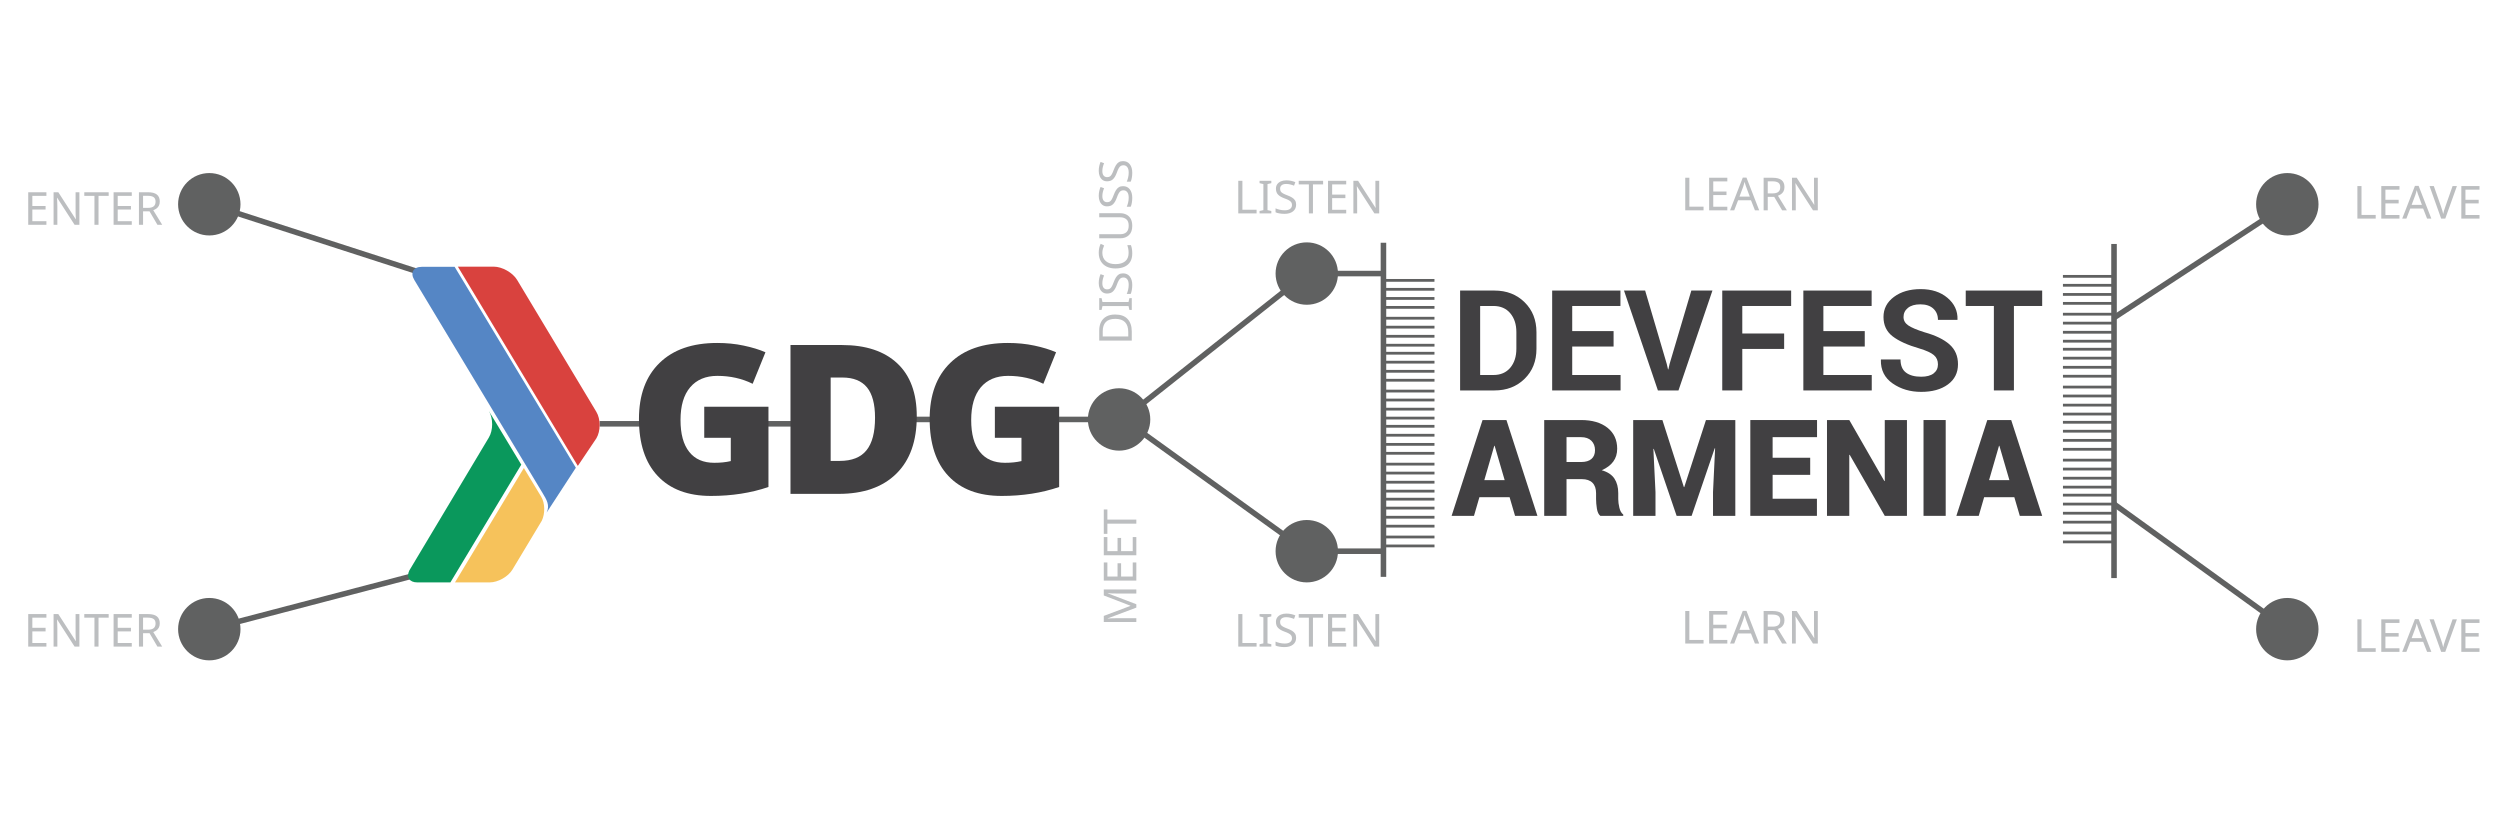
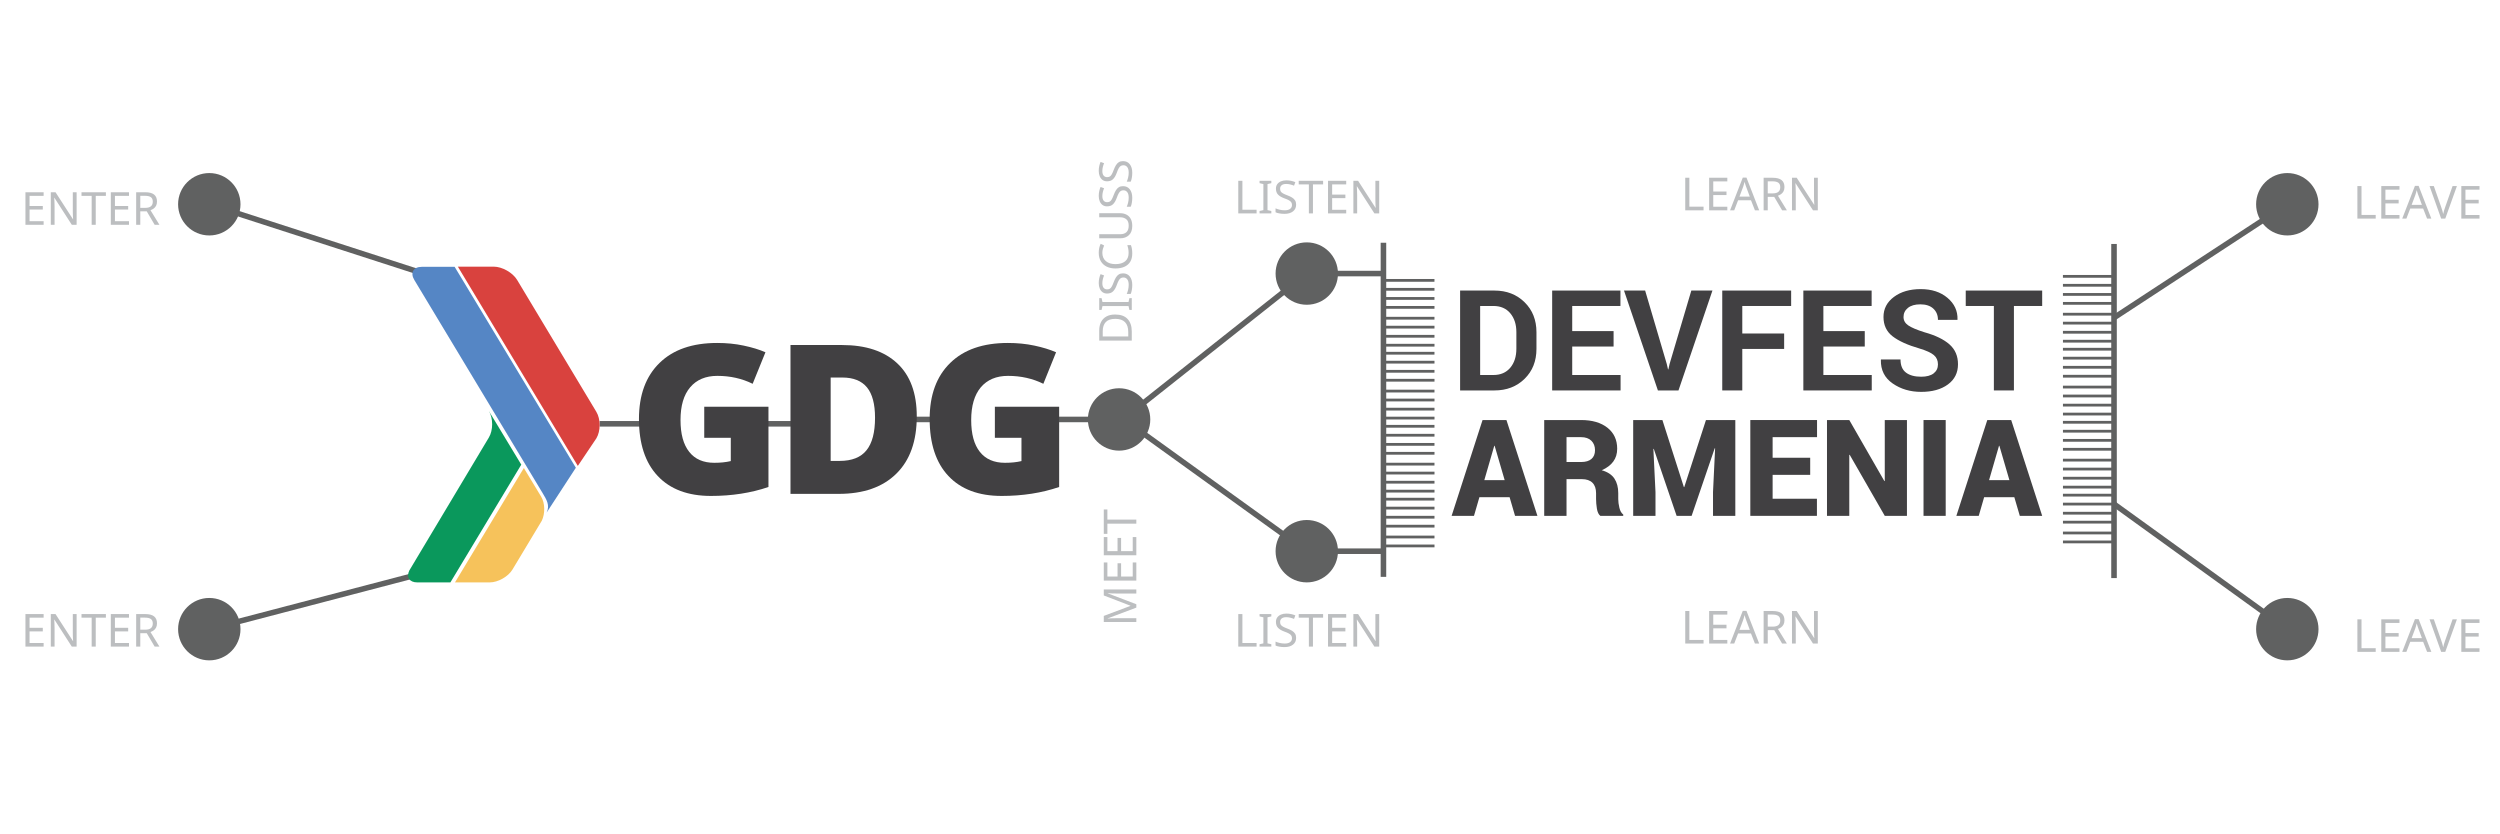
<svg xmlns="http://www.w3.org/2000/svg" version="1.1" id="Layer_1" x="0px" y="0px" width="900px" height="300px" viewBox="0 0 900 300" enable-background="new 0 0 900 300" xml:space="preserve">
  <circle fill="#606161" cx="75.345" cy="73.533" r="11.231" />
  <path fill="#606161" d="M86.577,226.494c0,6.205-5.028,11.235-11.231,11.235c-6.202,0-11.231-5.03-11.231-11.235  c0-6.202,5.029-11.229,11.231-11.229C81.549,215.265,86.577,220.292,86.577,226.494z" />
  <line fill="none" stroke="#606161" stroke-width="2" stroke-miterlimit="10" x1="75.345" y1="73.533" x2="152.494" y2="98.481" />
  <line fill="none" stroke="#606161" stroke-width="2" stroke-miterlimit="10" x1="75.345" y1="226.494" x2="152.494" y2="206.291" />
  <line fill="none" stroke="#606161" stroke-width="2" stroke-miterlimit="10" x1="215.871" y1="152.571" x2="243.471" y2="152.571" />
  <line fill="none" stroke="#606161" stroke-width="2" stroke-miterlimit="10" x1="268.399" y1="152.571" x2="296" y2="152.571" />
  <line fill="none" stroke="#606161" stroke-width="2" stroke-miterlimit="10" x1="317.465" y1="151.001" x2="345.065" y2="151.001" />
  <line fill="none" stroke="#606161" stroke-width="2" stroke-miterlimit="10" x1="370.407" y1="151.001" x2="398.008" y2="151.001" />
  <circle fill="#606161" cx="402.869" cy="151.001" r="11.231" />
  <line fill="none" stroke="#606161" stroke-width="2" stroke-miterlimit="10" x1="402.868" y1="149.758" x2="470.438" y2="198.433" />
  <line fill="none" stroke="#606161" stroke-width="2" stroke-miterlimit="10" x1="404.152" y1="151.001" x2="470.438" y2="98.481" />
  <path fill="#606161" d="M481.67,98.481c0,6.205-5.026,11.232-11.232,11.232c-6.201,0-11.229-5.027-11.229-11.232  c0-6.201,5.027-11.229,11.229-11.229C476.644,87.252,481.67,92.28,481.67,98.481z" />
  <path fill="#606161" d="M481.67,198.433c0,6.202-5.026,11.23-11.232,11.23c-6.201,0-11.229-5.028-11.229-11.23  c0-6.203,5.027-11.23,11.229-11.23C476.644,187.202,481.67,192.229,481.67,198.433z" />
  <g>
    <path fill="#414042" d="M525.638,140.558V104.6h12.351c4.396,0,8.018,1.402,10.864,4.211c2.853,2.806,4.273,6.407,4.273,10.805   v5.953c0,4.412-1.421,8.012-4.273,10.805c-2.847,2.792-6.468,4.185-10.864,4.185H525.638z M532.852,110.153v24.849h4.768   c2.585,0,4.609-0.871,6.074-2.613c1.466-1.745,2.199-4.025,2.199-6.838v-5.998c0-2.776-0.733-5.041-2.199-6.784   c-1.465-1.743-3.489-2.617-6.074-2.617H532.852z" />
    <path fill="#414042" d="M580.89,124.754h-14.892v10.248h17.41v5.557h-24.627V104.6h24.577v5.553h-17.36v9.042h14.892V124.754z" />
    <path fill="#414042" d="M600.03,131.002l0.448,1.95h0.145l0.421-1.901l7.834-26.452h7.603l-12.226,35.958h-7.411L584.641,104.6   h7.608L600.03,131.002z" />
    <path fill="#414042" d="M642.292,125.616h-15.068v14.942h-7.213V104.6h24.801v5.553h-17.588v9.907h15.068V125.616z" />
    <path fill="#414042" d="M671.311,124.754h-14.896v10.248h17.413v5.557h-24.623V104.6h24.581v5.553h-17.371v9.042h14.896V124.754z" />
    <path fill="#414042" d="M697.663,131.173c0-1.384-0.491-2.494-1.466-3.335c-0.98-0.838-2.697-1.627-5.154-2.37   c-4.277-1.235-7.512-2.701-9.707-4.396c-2.189-1.696-3.28-4.017-3.28-6.962c0-2.948,1.253-5.357,3.763-7.226   c2.516-1.87,5.72-2.804,9.624-2.804c3.95,0,7.173,1.048,9.654,3.149c2.491,2.1,3.687,4.689,3.607,7.768l-0.048,0.147h-6.993   c0-1.664-0.554-3.007-1.664-4.038c-1.109-1.029-2.673-1.544-4.683-1.544c-1.926,0-3.413,0.428-4.468,1.286   c-1.055,0.854-1.58,1.95-1.58,3.283c0,1.22,0.562,2.223,1.688,3.001c1.128,0.783,3.076,1.611,5.847,2.483   c3.965,1.103,6.967,2.562,9.014,4.373c2.04,1.81,3.061,4.188,3.061,7.137c0,3.079-1.217,5.509-3.644,7.286   c-2.426,1.779-5.631,2.666-9.621,2.666c-3.917,0-7.333-1.007-10.247-3.026c-2.915-2.016-4.335-4.843-4.251-8.482l0.052-0.15h7.017   c0,2.142,0.65,3.71,1.961,4.706c1.309,0.999,3.132,1.494,5.469,1.494c1.965,0,3.456-0.401,4.501-1.206   C697.146,133.601,697.663,132.524,697.663,131.173z" />
    <path fill="#414042" d="M735.185,110.153H725.01v30.405h-7.216v-30.405h-10.128V104.6h27.519V110.153z" />
    <path fill="#414042" d="M543.457,179.001H532.58l-1.944,6.705h-8.054l11.136-34.493h8.601l11.153,34.493h-8.054L543.457,179.001z    M534.356,172.841h7.323l-3.604-12.343h-0.145L534.356,172.841z" />
    <path fill="#414042" d="M563.949,172.486v13.22h-8.033v-34.493h13.262c4,0,7.165,0.923,9.504,2.771   c2.337,1.848,3.505,4.373,3.505,7.581c0,1.786-0.468,3.318-1.411,4.597c-0.938,1.28-2.324,2.322-4.153,3.126   c2.114,0.601,3.634,1.601,4.563,2.998c0.921,1.399,1.382,3.139,1.382,5.222v2.18c0,0.9,0.134,1.93,0.403,3.081   c0.268,1.153,0.734,1.975,1.397,2.464v0.475h-8.245c-0.632-0.49-1.046-1.359-1.243-2.607c-0.199-1.247-0.294-2.401-0.294-3.458   v-2.084c0-1.644-0.438-2.899-1.302-3.767c-0.875-0.869-2.142-1.303-3.818-1.303H563.949z M563.949,166.324h5.281   c1.611,0,2.839-0.367,3.692-1.1c0.854-0.733,1.282-1.788,1.282-3.162c0-1.405-0.442-2.54-1.313-3.4   c-0.879-0.86-2.118-1.29-3.714-1.29h-5.229V166.324z" />
    <path fill="#414042" d="M598.464,151.213l7.728,24.141h0.142l7.813-24.141h10.567v34.493h-8.03v-8.553l0.757-15.754l-0.141-0.023   l-8.315,24.33h-5.402l-8.222-24.117l-0.146,0.023l0.761,15.541v8.553h-8.03v-34.493H598.464z" />
    <path fill="#414042" d="M651.672,170.946h-13.528v8.6h15.949v6.16h-23.979v-34.493h24.021v6.159h-15.992v7.416h13.528V170.946z" />
    <path fill="#414042" d="M686.501,185.706h-7.985l-12.631-21.986l-0.142,0.047v21.939h-8.027v-34.493h8.027l12.629,21.984   l0.144-0.046v-21.938h7.985V185.706z" />
    <path fill="#414042" d="M700.452,185.706h-7.985v-34.493h7.985V185.706z" />
    <path fill="#414042" d="M725.161,179.001h-10.874l-1.942,6.705h-8.056l11.138-34.493h8.6l11.158,34.493h-8.058L725.161,179.001z    M716.065,172.841h7.318l-3.602-12.343h-0.141L716.065,172.841z" />
  </g>
  <line fill="none" stroke="#606161" stroke-width="2" stroke-miterlimit="10" x1="470.438" y1="98.481" x2="498.04" y2="98.481" />
  <line fill="none" stroke="#606161" stroke-width="2" stroke-miterlimit="10" x1="470.438" y1="198.433" x2="498.04" y2="198.433" />
  <circle fill="#606161" cx="823.431" cy="73.533" r="11.231" />
  <path fill="#606161" d="M812.2,226.494c0,6.205,5.03,11.233,11.23,11.233c6.205,0,11.231-5.028,11.231-11.233  c0-6.2-5.026-11.229-11.231-11.229C817.23,215.265,812.2,220.294,812.2,226.494z" />
  <line fill="none" stroke="#606161" stroke-width="2" stroke-miterlimit="10" x1="823.431" y1="73.533" x2="761.049" y2="114.372" />
  <line fill="none" stroke="#606161" stroke-width="2" stroke-miterlimit="10" x1="823.431" y1="226.494" x2="761.049" y2="181.456" />
  <line fill="none" stroke="#606161" stroke-width="2" stroke-miterlimit="10" x1="761.049" y1="87.826" x2="761.049" y2="208.108" />
  <line fill="none" stroke="#606161" stroke-width="2" stroke-miterlimit="10" x1="498.04" y1="87.387" x2="498.04" y2="207.668" />
  <g>
    <line fill="none" stroke="#606161" stroke-miterlimit="10" x1="498.04" y1="100.936" x2="516.406" y2="100.936" />
    <line fill="none" stroke="#606161" stroke-miterlimit="10" x1="498.046" y1="104.152" x2="516.412" y2="104.152" />
    <line fill="none" stroke="#606161" stroke-miterlimit="10" x1="498.044" y1="107.439" x2="516.409" y2="107.439" />
    <line fill="none" stroke="#606161" stroke-miterlimit="10" x1="498.05" y1="110.656" x2="516.415" y2="110.656" />
    <line fill="none" stroke="#606161" stroke-miterlimit="10" x1="498.044" y1="114.557" x2="516.409" y2="114.557" />
    <line fill="none" stroke="#606161" stroke-miterlimit="10" x1="498.05" y1="117.773" x2="516.415" y2="117.773" />
    <line fill="none" stroke="#606161" stroke-miterlimit="10" x1="498.046" y1="121.061" x2="516.412" y2="121.061" />
    <line fill="none" stroke="#606161" stroke-miterlimit="10" x1="498.052" y1="124.277" x2="516.418" y2="124.277" />
    <line fill="none" stroke="#606161" stroke-miterlimit="10" x1="498.044" y1="127.165" x2="516.409" y2="127.165" />
    <line fill="none" stroke="#606161" stroke-miterlimit="10" x1="498.05" y1="130.38" x2="516.415" y2="130.38" />
    <line fill="none" stroke="#606161" stroke-miterlimit="10" x1="498.046" y1="133.669" x2="516.412" y2="133.669" />
    <line fill="none" stroke="#606161" stroke-miterlimit="10" x1="498.052" y1="136.887" x2="516.418" y2="136.887" />
    <line fill="none" stroke="#606161" stroke-miterlimit="10" x1="498.046" y1="140.788" x2="516.412" y2="140.788" />
    <line fill="none" stroke="#606161" stroke-miterlimit="10" x1="498.052" y1="144.004" x2="516.418" y2="144.004" />
    <line fill="none" stroke="#606161" stroke-miterlimit="10" x1="498.05" y1="147.291" x2="516.415" y2="147.291" />
    <line fill="none" stroke="#606161" stroke-miterlimit="10" x1="498.055" y1="150.509" x2="516.421" y2="150.509" />
    <line fill="none" stroke="#606161" stroke-miterlimit="10" x1="498.044" y1="153.466" x2="516.409" y2="153.466" />
    <line fill="none" stroke="#606161" stroke-miterlimit="10" x1="498.05" y1="156.686" x2="516.415" y2="156.686" />
    <line fill="none" stroke="#606161" stroke-miterlimit="10" x1="498.046" y1="159.974" x2="516.412" y2="159.974" />
    <line fill="none" stroke="#606161" stroke-miterlimit="10" x1="498.052" y1="163.188" x2="516.418" y2="163.188" />
    <line fill="none" stroke="#606161" stroke-miterlimit="10" x1="498.046" y1="167.091" x2="516.412" y2="167.091" />
    <line fill="none" stroke="#606161" stroke-miterlimit="10" x1="498.052" y1="170.307" x2="516.418" y2="170.307" />
    <line fill="none" stroke="#606161" stroke-miterlimit="10" x1="498.05" y1="173.595" x2="516.415" y2="173.595" />
    <line fill="none" stroke="#606161" stroke-miterlimit="10" x1="498.055" y1="176.811" x2="516.421" y2="176.811" />
    <line fill="none" stroke="#606161" stroke-miterlimit="10" x1="498.046" y1="179.699" x2="516.412" y2="179.699" />
    <line fill="none" stroke="#606161" stroke-miterlimit="10" x1="498.052" y1="182.914" x2="516.418" y2="182.914" />
    <line fill="none" stroke="#606161" stroke-miterlimit="10" x1="498.05" y1="186.202" x2="516.415" y2="186.202" />
    <line fill="none" stroke="#606161" stroke-miterlimit="10" x1="498.055" y1="189.419" x2="516.421" y2="189.419" />
    <line fill="none" stroke="#606161" stroke-miterlimit="10" x1="498.05" y1="193.321" x2="516.415" y2="193.321" />
    <line fill="none" stroke="#606161" stroke-miterlimit="10" x1="498.055" y1="196.538" x2="516.421" y2="196.538" />
  </g>
  <g>
    <line fill="none" stroke="#606161" stroke-miterlimit="10" x1="742.651" y1="99.489" x2="761.021" y2="99.489" />
    <line fill="none" stroke="#606161" stroke-miterlimit="10" x1="742.657" y1="102.705" x2="761.026" y2="102.705" />
    <line fill="none" stroke="#606161" stroke-miterlimit="10" x1="742.654" y1="105.994" x2="761.026" y2="105.994" />
    <line fill="none" stroke="#606161" stroke-miterlimit="10" x1="742.662" y1="109.21" x2="761.029" y2="109.21" />
    <line fill="none" stroke="#606161" stroke-miterlimit="10" x1="742.654" y1="113.111" x2="761.026" y2="113.111" />
    <line fill="none" stroke="#606161" stroke-miterlimit="10" x1="742.662" y1="116.327" x2="761.029" y2="116.327" />
    <line fill="none" stroke="#606161" stroke-miterlimit="10" x1="742.657" y1="119.615" x2="761.029" y2="119.615" />
    <line fill="none" stroke="#606161" stroke-miterlimit="10" x1="742.665" y1="122.832" x2="761.031" y2="122.832" />
    <line fill="none" stroke="#606161" stroke-miterlimit="10" x1="742.654" y1="125.719" x2="761.026" y2="125.719" />
    <line fill="none" stroke="#606161" stroke-miterlimit="10" x1="742.662" y1="128.934" x2="761.029" y2="128.934" />
    <line fill="none" stroke="#606161" stroke-miterlimit="10" x1="742.657" y1="132.223" x2="761.029" y2="132.223" />
    <line fill="none" stroke="#606161" stroke-miterlimit="10" x1="742.665" y1="135.439" x2="761.031" y2="135.439" />
    <line fill="none" stroke="#606161" stroke-miterlimit="10" x1="742.657" y1="139.342" x2="761.029" y2="139.342" />
    <line fill="none" stroke="#606161" stroke-miterlimit="10" x1="742.665" y1="142.559" x2="761.031" y2="142.559" />
    <line fill="none" stroke="#606161" stroke-miterlimit="10" x1="742.662" y1="145.845" x2="761.031" y2="145.845" />
    <line fill="none" stroke="#606161" stroke-miterlimit="10" x1="742.666" y1="149.063" x2="761.033" y2="149.063" />
    <line fill="none" stroke="#606161" stroke-miterlimit="10" x1="742.654" y1="152.021" x2="761.026" y2="152.021" />
    <line fill="none" stroke="#606161" stroke-miterlimit="10" x1="742.662" y1="155.238" x2="761.029" y2="155.238" />
    <line fill="none" stroke="#606161" stroke-miterlimit="10" x1="742.657" y1="158.526" x2="761.029" y2="158.526" />
    <line fill="none" stroke="#606161" stroke-miterlimit="10" x1="742.665" y1="161.743" x2="761.031" y2="161.743" />
    <line fill="none" stroke="#606161" stroke-miterlimit="10" x1="742.657" y1="165.645" x2="761.029" y2="165.645" />
    <line fill="none" stroke="#606161" stroke-miterlimit="10" x1="742.665" y1="168.861" x2="761.031" y2="168.861" />
    <line fill="none" stroke="#606161" stroke-miterlimit="10" x1="742.662" y1="172.149" x2="761.031" y2="172.149" />
    <line fill="none" stroke="#606161" stroke-miterlimit="10" x1="742.666" y1="175.365" x2="761.033" y2="175.365" />
    <line fill="none" stroke="#606161" stroke-miterlimit="10" x1="742.657" y1="178.253" x2="761.029" y2="178.253" />
    <line fill="none" stroke="#606161" stroke-miterlimit="10" x1="742.665" y1="181.468" x2="761.031" y2="181.468" />
    <line fill="none" stroke="#606161" stroke-miterlimit="10" x1="742.662" y1="184.756" x2="761.031" y2="184.756" />
    <line fill="none" stroke="#606161" stroke-miterlimit="10" x1="742.666" y1="187.973" x2="761.033" y2="187.973" />
    <line fill="none" stroke="#606161" stroke-miterlimit="10" x1="742.662" y1="191.874" x2="761.031" y2="191.874" />
    <line fill="none" stroke="#606161" stroke-miterlimit="10" x1="742.666" y1="195.092" x2="761.033" y2="195.092" />
  </g>
-   <text transform="matrix(1 0 0 1 8.5654 232.7842)" fill="#BCBEC0" font-family="'Roboto-Thin'" font-size="16.417">ENTER</text>
-   <text transform="matrix(1 0 0 1 8.5654 80.9258)" fill="#BCBEC0" font-family="'Roboto-Thin'" font-size="16.417">ENTER</text>
+   <text transform="matrix(1 0 0 1 7.5645 232.7842)" fill="#BCBEC0" font-family="'Roboto-Thin'" font-size="16.417">ENTER</text>
+   <text transform="matrix(1 0 0 1 7.5645 80.9258)" fill="#BCBEC0" font-family="'Roboto-Thin'" font-size="16.417">ENTER</text>
  <text transform="matrix(0 -1 1 0 409.0801 225.5088)" fill="#BCBEC0" font-family="'Roboto-Thin'" font-size="16.417">MEET</text>
  <text transform="matrix(0 -1 1 0 407.439 124.2085)" fill="#BCBEC0" font-family="'Roboto-Thin'" font-size="16.417">DISCUSS</text>
  <text transform="matrix(1 0 0 1 444.1851 232.7822)" fill="#BCBEC0" font-family="'Roboto-Thin'" font-size="16.417">LISTEN</text>
  <text transform="matrix(1 0 0 1 444.1851 76.8149)" fill="#BCBEC0" font-family="'Roboto-Thin'" font-size="16.417">LISTEN</text>
  <text transform="matrix(1 0 0 1 605.0928 231.6816)" fill="#BCBEC0" font-family="'Roboto-Thin'" font-size="16.417">LEARN</text>
  <text transform="matrix(1 0 0 1 605.0928 75.7144)" fill="#BCBEC0" font-family="'Roboto-Thin'" font-size="16.417">LEARN</text>
  <text transform="matrix(1 0 0 1 847.0674 234.667)" fill="#BCBEC0" font-family="'Roboto-Thin'" font-size="16.417">LEAVE</text>
  <text transform="matrix(1 0 0 1 847.0674 78.7002)" fill="#BCBEC0" font-family="'Roboto-Thin'" font-size="16.417">LEAVE</text>
  <g>
    <path fill="#F6C25B" d="M188.587,168.486l-24.792,41.177h12.521c2.963,0,6.644-2.076,8.173-4.628l10.546-17.551   c1.244-2.574,1.204-6.317-0.22-8.689L188.587,168.486z" />
    <path fill="#0A985C" d="M175.994,147.967c1.575,2.617,1.575,6.905,0,9.533l-28.661,47.917c-1.107,2.369,0.043,4.246,2.888,4.246   h11.919l25.52-42.389L175.994,147.967z" />
    <path fill="#5586C5" d="M151.839,96.06c-3.039,0-4.244,2.134-2.683,4.729l46.19,76.73c1.454,2.422,2.696,4.408,1.424,7.036   l10.538-16.164L163.672,96.06H151.839z" />
    <path fill="#D9423E" d="M214.687,148.261l-28.526-47.492c-1.576-2.62-5.372-4.776-8.427-4.776H164.83l43.185,71.736l6.672-9.919   C216.266,155.178,216.266,150.882,214.687,148.261z" />
  </g>
  <g>
    <g>
      <path fill="#414042" d="M350.87,169.951" />
      <path fill="#414042" d="M253.524,146.415h23.121v28.901c-6.281,2.154-13.175,3.222-20.713,3.222    c-8.251,0-14.632-2.392-19.147-7.179c-4.516-4.788-6.76-11.631-6.76-20.509c0-8.642,2.462-15.366,7.405-20.186    c4.938-4.823,11.849-7.198,20.747-7.198c3.375,0,6.55,0.304,9.537,0.949c3.009,0.631,5.622,1.427,7.848,2.396l-4.604,11.356    c-3.854-1.905-8.095-2.854-12.716-2.854c-4.21,0-7.485,1.392-9.794,4.126c-2.326,2.751-3.462,6.67-3.462,11.784    c0,5.01,1.035,8.828,3.141,11.457c2.069,2.632,5.074,3.927,9.015,3.927c2.157,0,4.142-0.19,5.941-0.617v-8.386h-9.556V146.415z" />
      <path fill="#414042" d="M315.012,150.392c0-4.926-0.966-8.557-2.901-10.934c-1.937-2.36-4.908-3.55-8.861-3.55h-4.211v30.019    h3.228c4.412,0,7.637-1.276,9.675-3.836C313.997,159.559,315.012,155.637,315.012,150.392 M330.037,149.882    c0,8.93-2.443,15.823-7.383,20.662c-4.907,4.838-11.833,7.25-20.746,7.25h-17.333V124.21h18.539    c8.588,0,15.229,2.209,19.912,6.604C327.712,135.2,330.037,141.564,330.037,149.882" />
      <path fill="#414042" d="M358.153,146.415h23.142v28.901c-6.284,2.154-13.192,3.222-20.713,3.222    c-8.252,0-14.635-2.392-19.152-7.179c-4.499-4.788-6.754-11.631-6.754-20.509c0-8.642,2.459-15.366,7.398-20.186    c4.926-4.823,11.849-7.198,20.748-7.198c3.363,0,6.555,0.304,9.559,0.949c2.971,0.631,5.587,1.427,7.807,2.396l-4.581,11.356    c-3.854-1.905-8.102-2.854-12.716-2.854c-4.229,0-7.488,1.392-9.813,4.126c-2.294,2.751-3.449,6.67-3.449,11.784    c0,5.01,1.036,8.828,3.124,11.457c2.088,2.632,5.094,3.927,9.032,3.927c2.155,0,4.144-0.19,5.944-0.617v-8.386h-9.577V146.415z" />
    </g>
  </g>
</svg>
